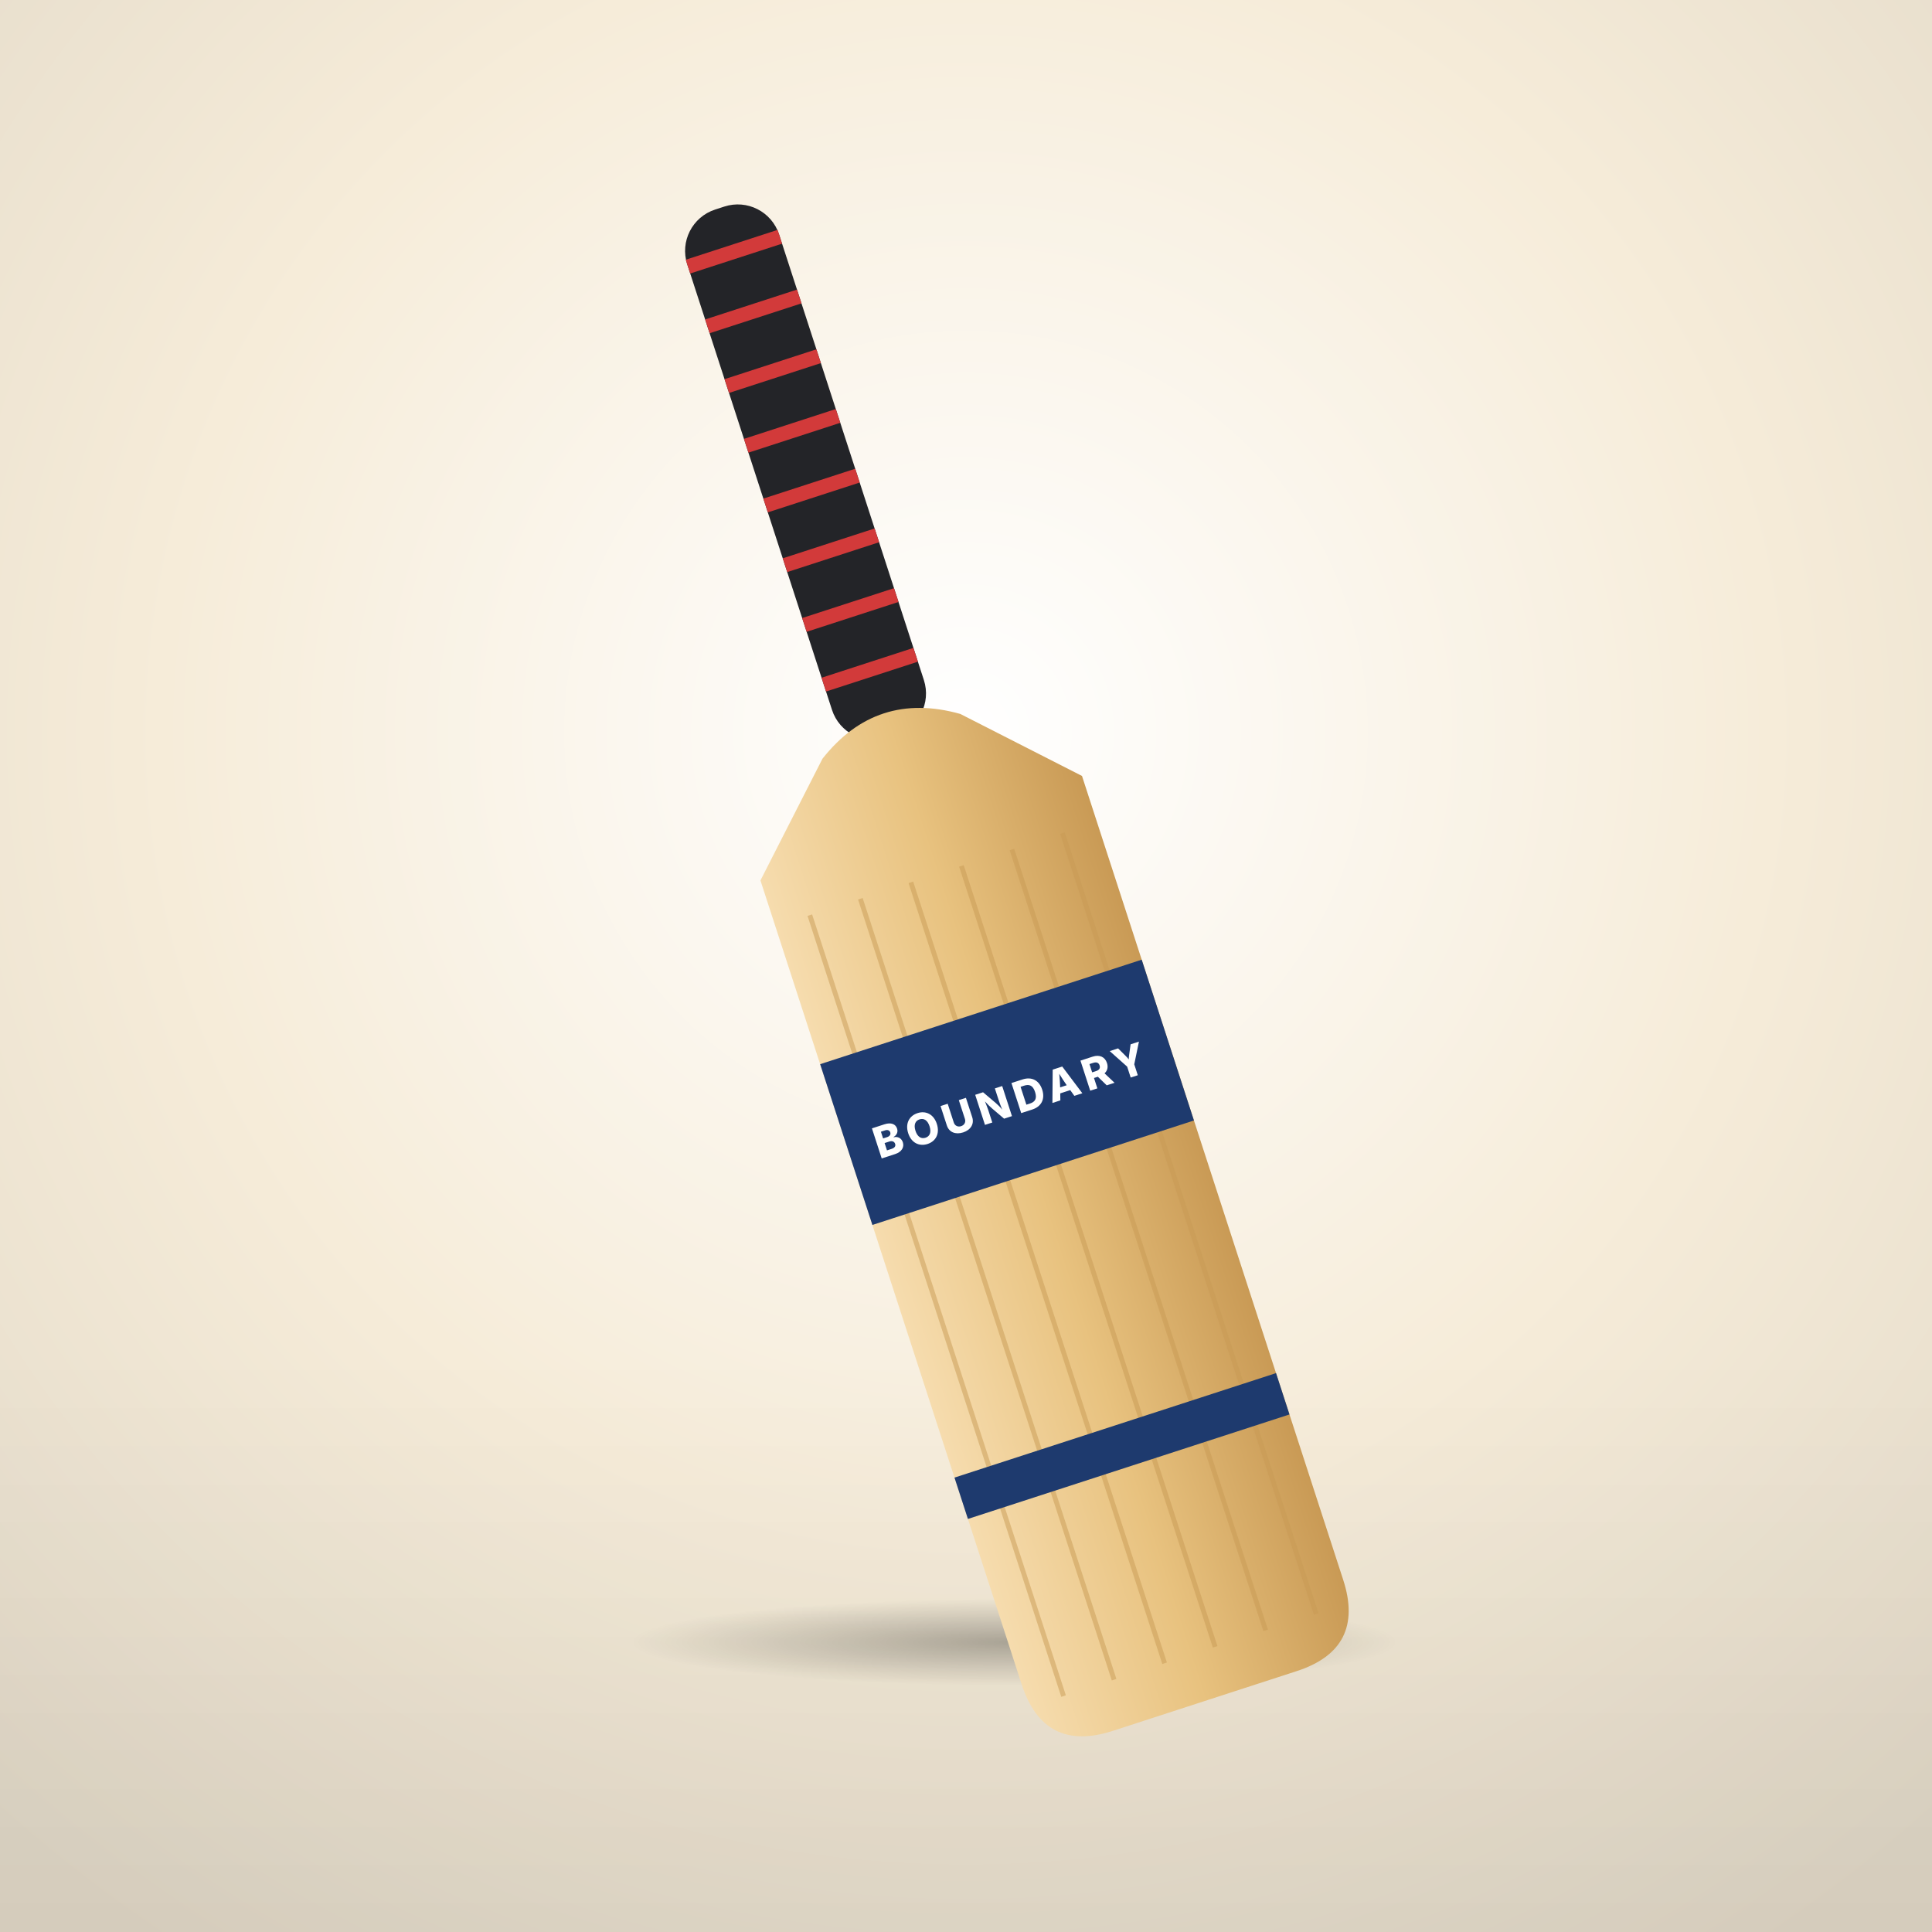
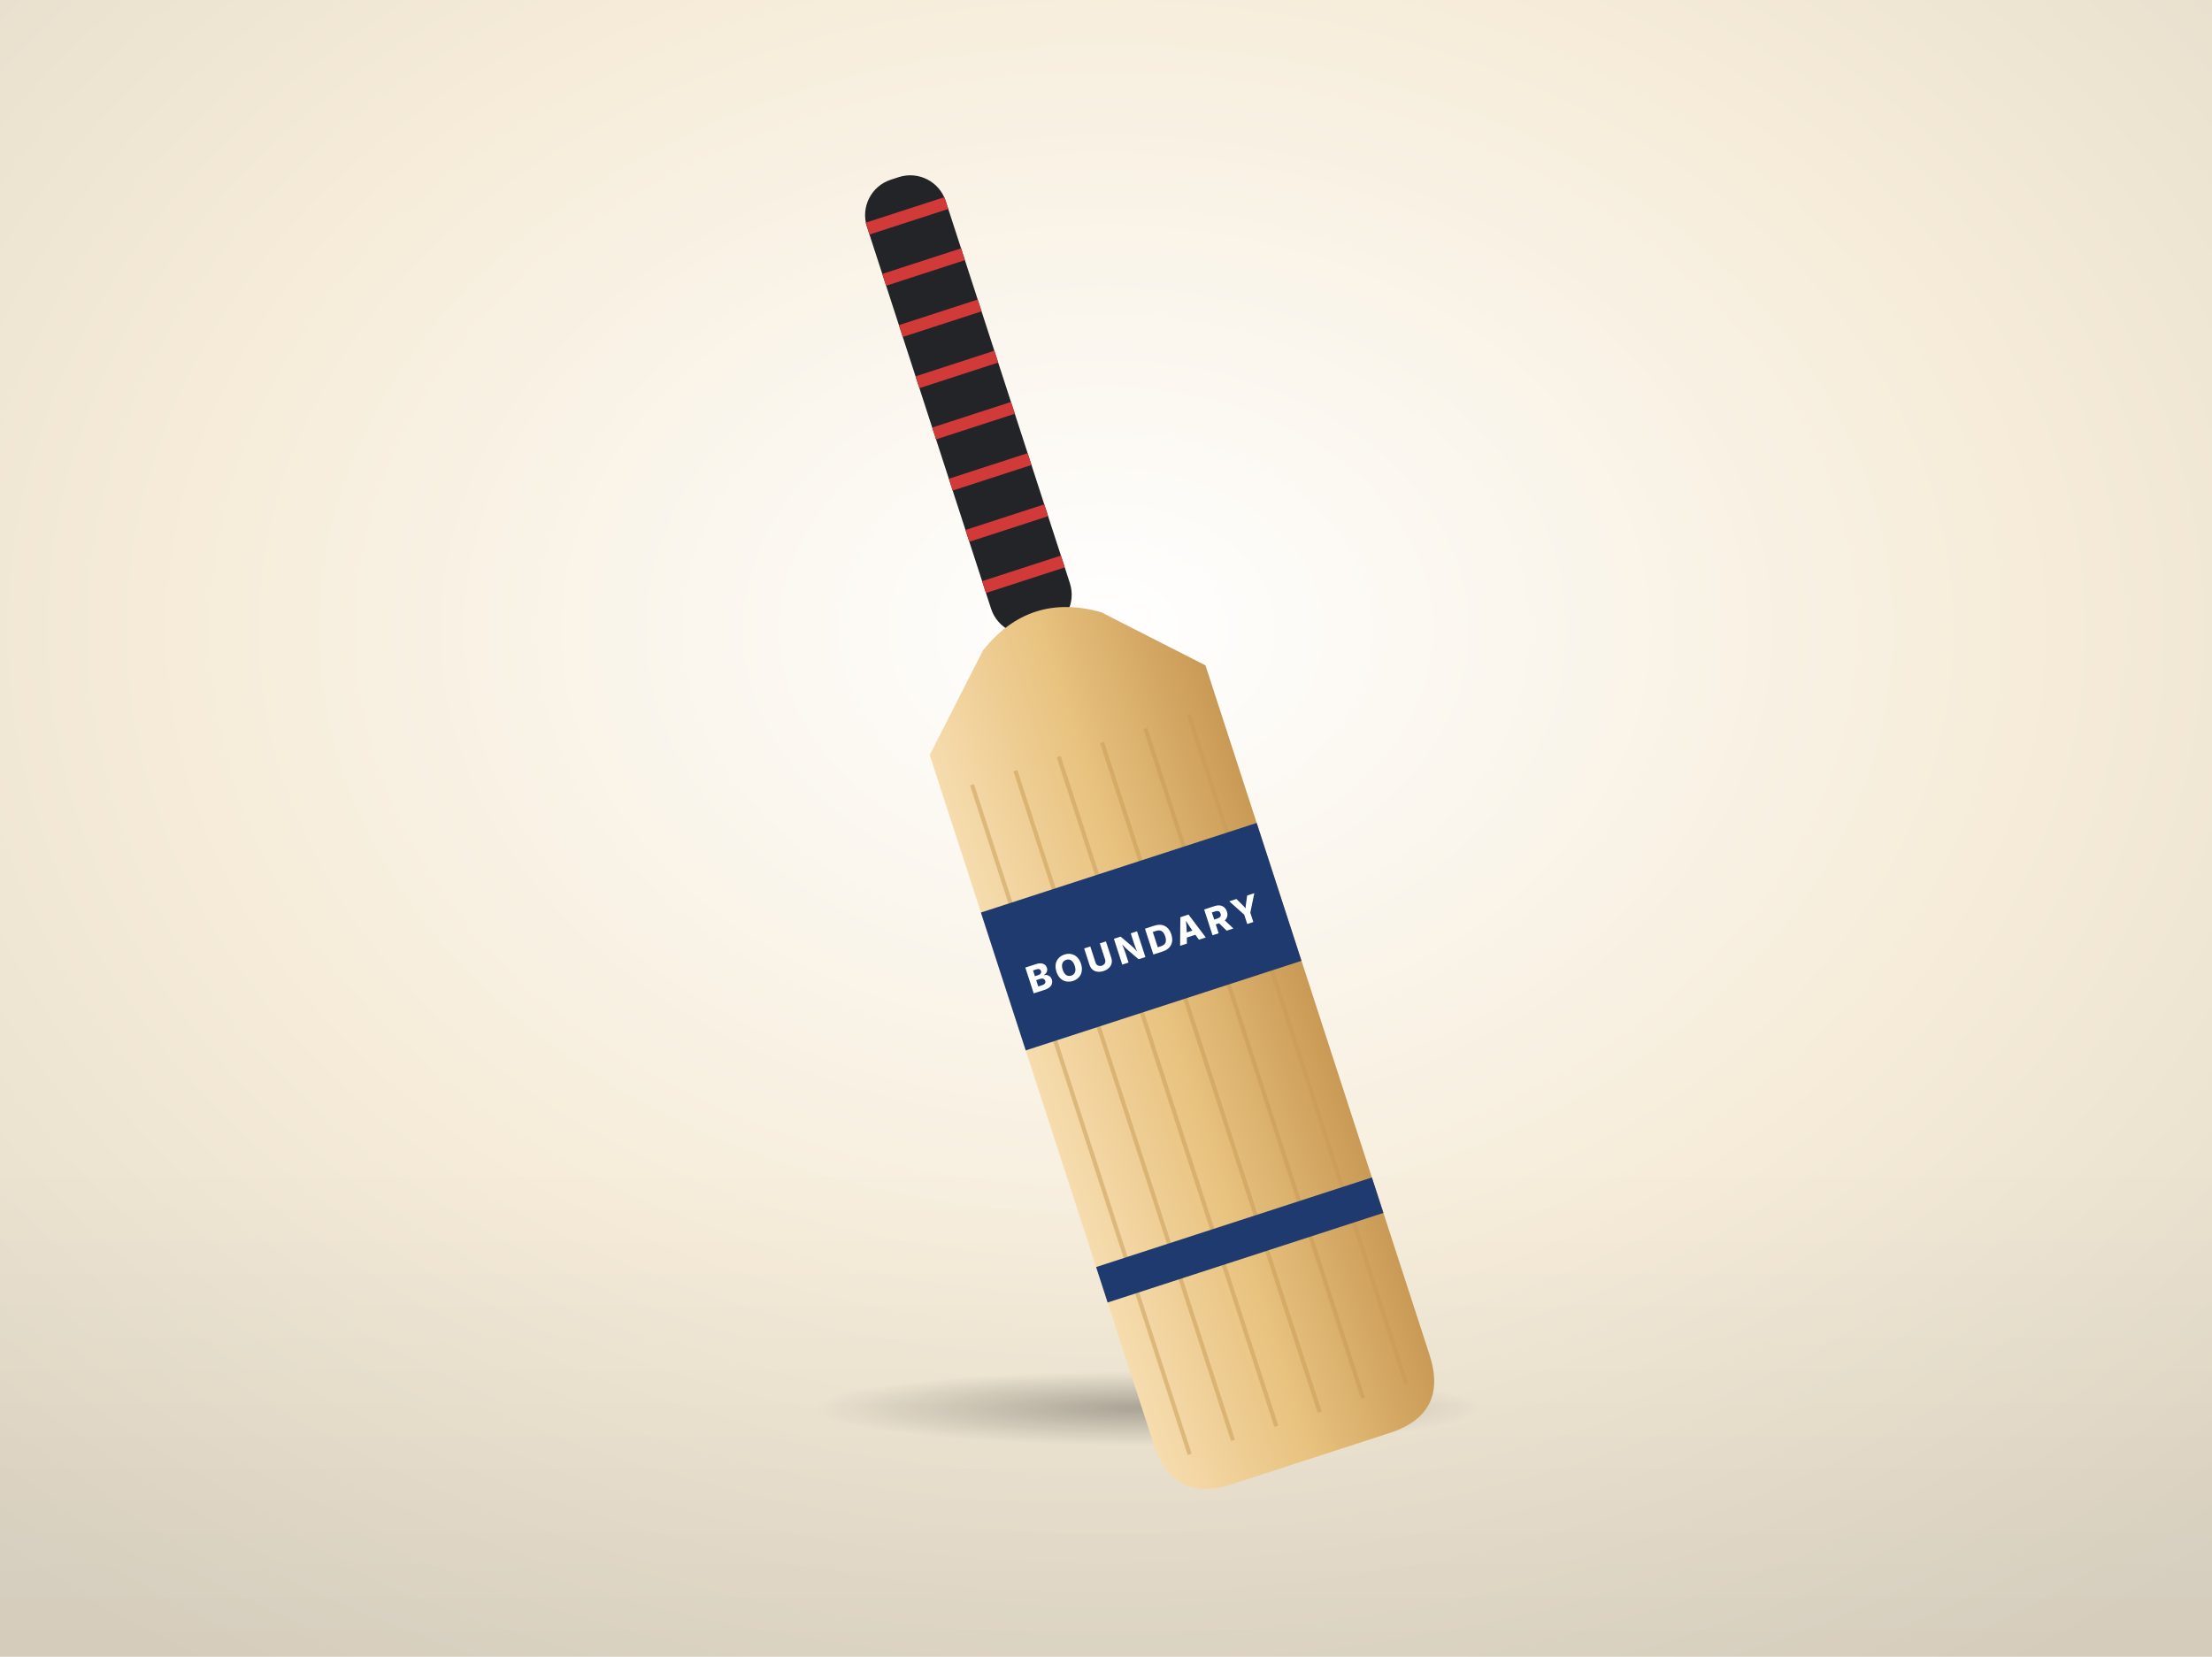
- <svg xmlns="http://www.w3.org/2000/svg" viewBox="0 0 800 800" width="800" height="800">
+ <svg xmlns="http://www.w3.org/2000/svg" viewBox="-134 0 1068 800" width="1068" height="800">
  <defs>
-     <linearGradient id="l137" x1="0" y1="0" x2="1" y2="0">
+     <linearGradient id="l138" x1="0" y1="0" x2="1" y2="0">
      <stop offset="0" stop-color="#f6dcae" stop-opacity="1" />
      <stop offset="0.5" stop-color="#e8c27f" stop-opacity="1" />
      <stop offset="1" stop-color="#c99a55" stop-opacity="1" />
    </linearGradient>
-     <radialGradient id="r138" cx="0.5" cy="0.5" r="0.5">
+     <radialGradient id="r139" cx="0.5" cy="0.5" r="0.5">
      <stop offset="0" stop-color="#000" stop-opacity="0.28" />
      <stop offset="1" stop-color="#000" stop-opacity="0" />
    </radialGradient>
-     <radialGradient id="r139" cx="0.5" cy="0.38" r="0.75">
+     <radialGradient id="r140" cx="0.5" cy="0.38" r="0.75">
      <stop offset="0" stop-color="#ffffff" stop-opacity="1" />
      <stop offset="0.55" stop-color="#f6ecd9" stop-opacity="1" />
      <stop offset="1" stop-color="#e2d9c8" stop-opacity="1" />
    </radialGradient>
-     <linearGradient id="l140" x1="0" y1="0" x2="0" y2="1">
+     <linearGradient id="l141" x1="0" y1="0" x2="0" y2="1">
      <stop offset="0" stop-color="#000" stop-opacity="0" />
      <stop offset="1" stop-color="#000" stop-opacity="0.06" />
    </linearGradient>
  </defs>
-   <rect width="800" height="800" fill="url(#r139)" />
-   <rect y="560" width="800" height="240" fill="url(#l140)" />
-   <ellipse cx="420" cy="680" rx="160" ry="18" fill="url(#r138)" />
+   <rect x="-134" width="1068" height="800" fill="url(#r140)" />
+   <rect x="-134" y="560" width="1068" height="240" fill="url(#l141)" />
+   <ellipse cx="420" cy="680" rx="160" ry="18" fill="url(#r139)" />
  <g transform="rotate(-18 400 400)">
    <rect x="380" y="70" width="40" height="230" rx="18" fill="#232428" />
    <rect x="380" y="86" width="40" height="6" fill="#d23a3a" />
    <rect x="380" y="112" width="40" height="6" fill="#d23a3a" />
    <rect x="380" y="138" width="40" height="6" fill="#d23a3a" />
    <rect x="380" y="164" width="40" height="6" fill="#d23a3a" />
    <rect x="380" y="190" width="40" height="6" fill="#d23a3a" />
    <rect x="380" y="216" width="40" height="6" fill="#d23a3a" />
    <rect x="380" y="242" width="40" height="6" fill="#d23a3a" />
    <rect x="380" y="268" width="40" height="6" fill="#d23a3a" />
-     <path d="M370 300 Q400 280 430 300 L470 340 L470 690 Q470 720 440 720 L360 720 Q330 720 330 690 L330 340 Z" fill="url(#l137)" />
+     <path d="M370 300 Q400 280 430 300 L470 340 L470 690 Q470 720 440 720 L360 720 Q330 720 330 690 L330 340 Z" fill="url(#l138)" />
    <path d="M345 360 L345 700" stroke="#c99a55" stroke-opacity=".5" stroke-width="2" />
    <path d="M367 360 L367 700" stroke="#c99a55" stroke-opacity=".5" stroke-width="2" />
    <path d="M389 360 L389 700" stroke="#c99a55" stroke-opacity=".5" stroke-width="2" />
    <path d="M411 360 L411 700" stroke="#c99a55" stroke-opacity=".5" stroke-width="2" />
    <path d="M433 360 L433 700" stroke="#c99a55" stroke-opacity=".5" stroke-width="2" />
    <path d="M455 360 L455 700" stroke="#c99a55" stroke-opacity=".5" stroke-width="2" />
    <rect x="330" y="420" width="140" height="70" fill="#1e3a6e" />
    <text x="400" y="465" font-family="Inter, 'Segoe UI', Roboto, Arial, sans-serif" font-size="18" font-weight="800" fill="#fff" text-anchor="middle" letter-spacing="2">BOUNDARY</text>
    <rect x="330" y="600" width="140" height="18" fill="#1e3a6e" />
  </g>
</svg>
